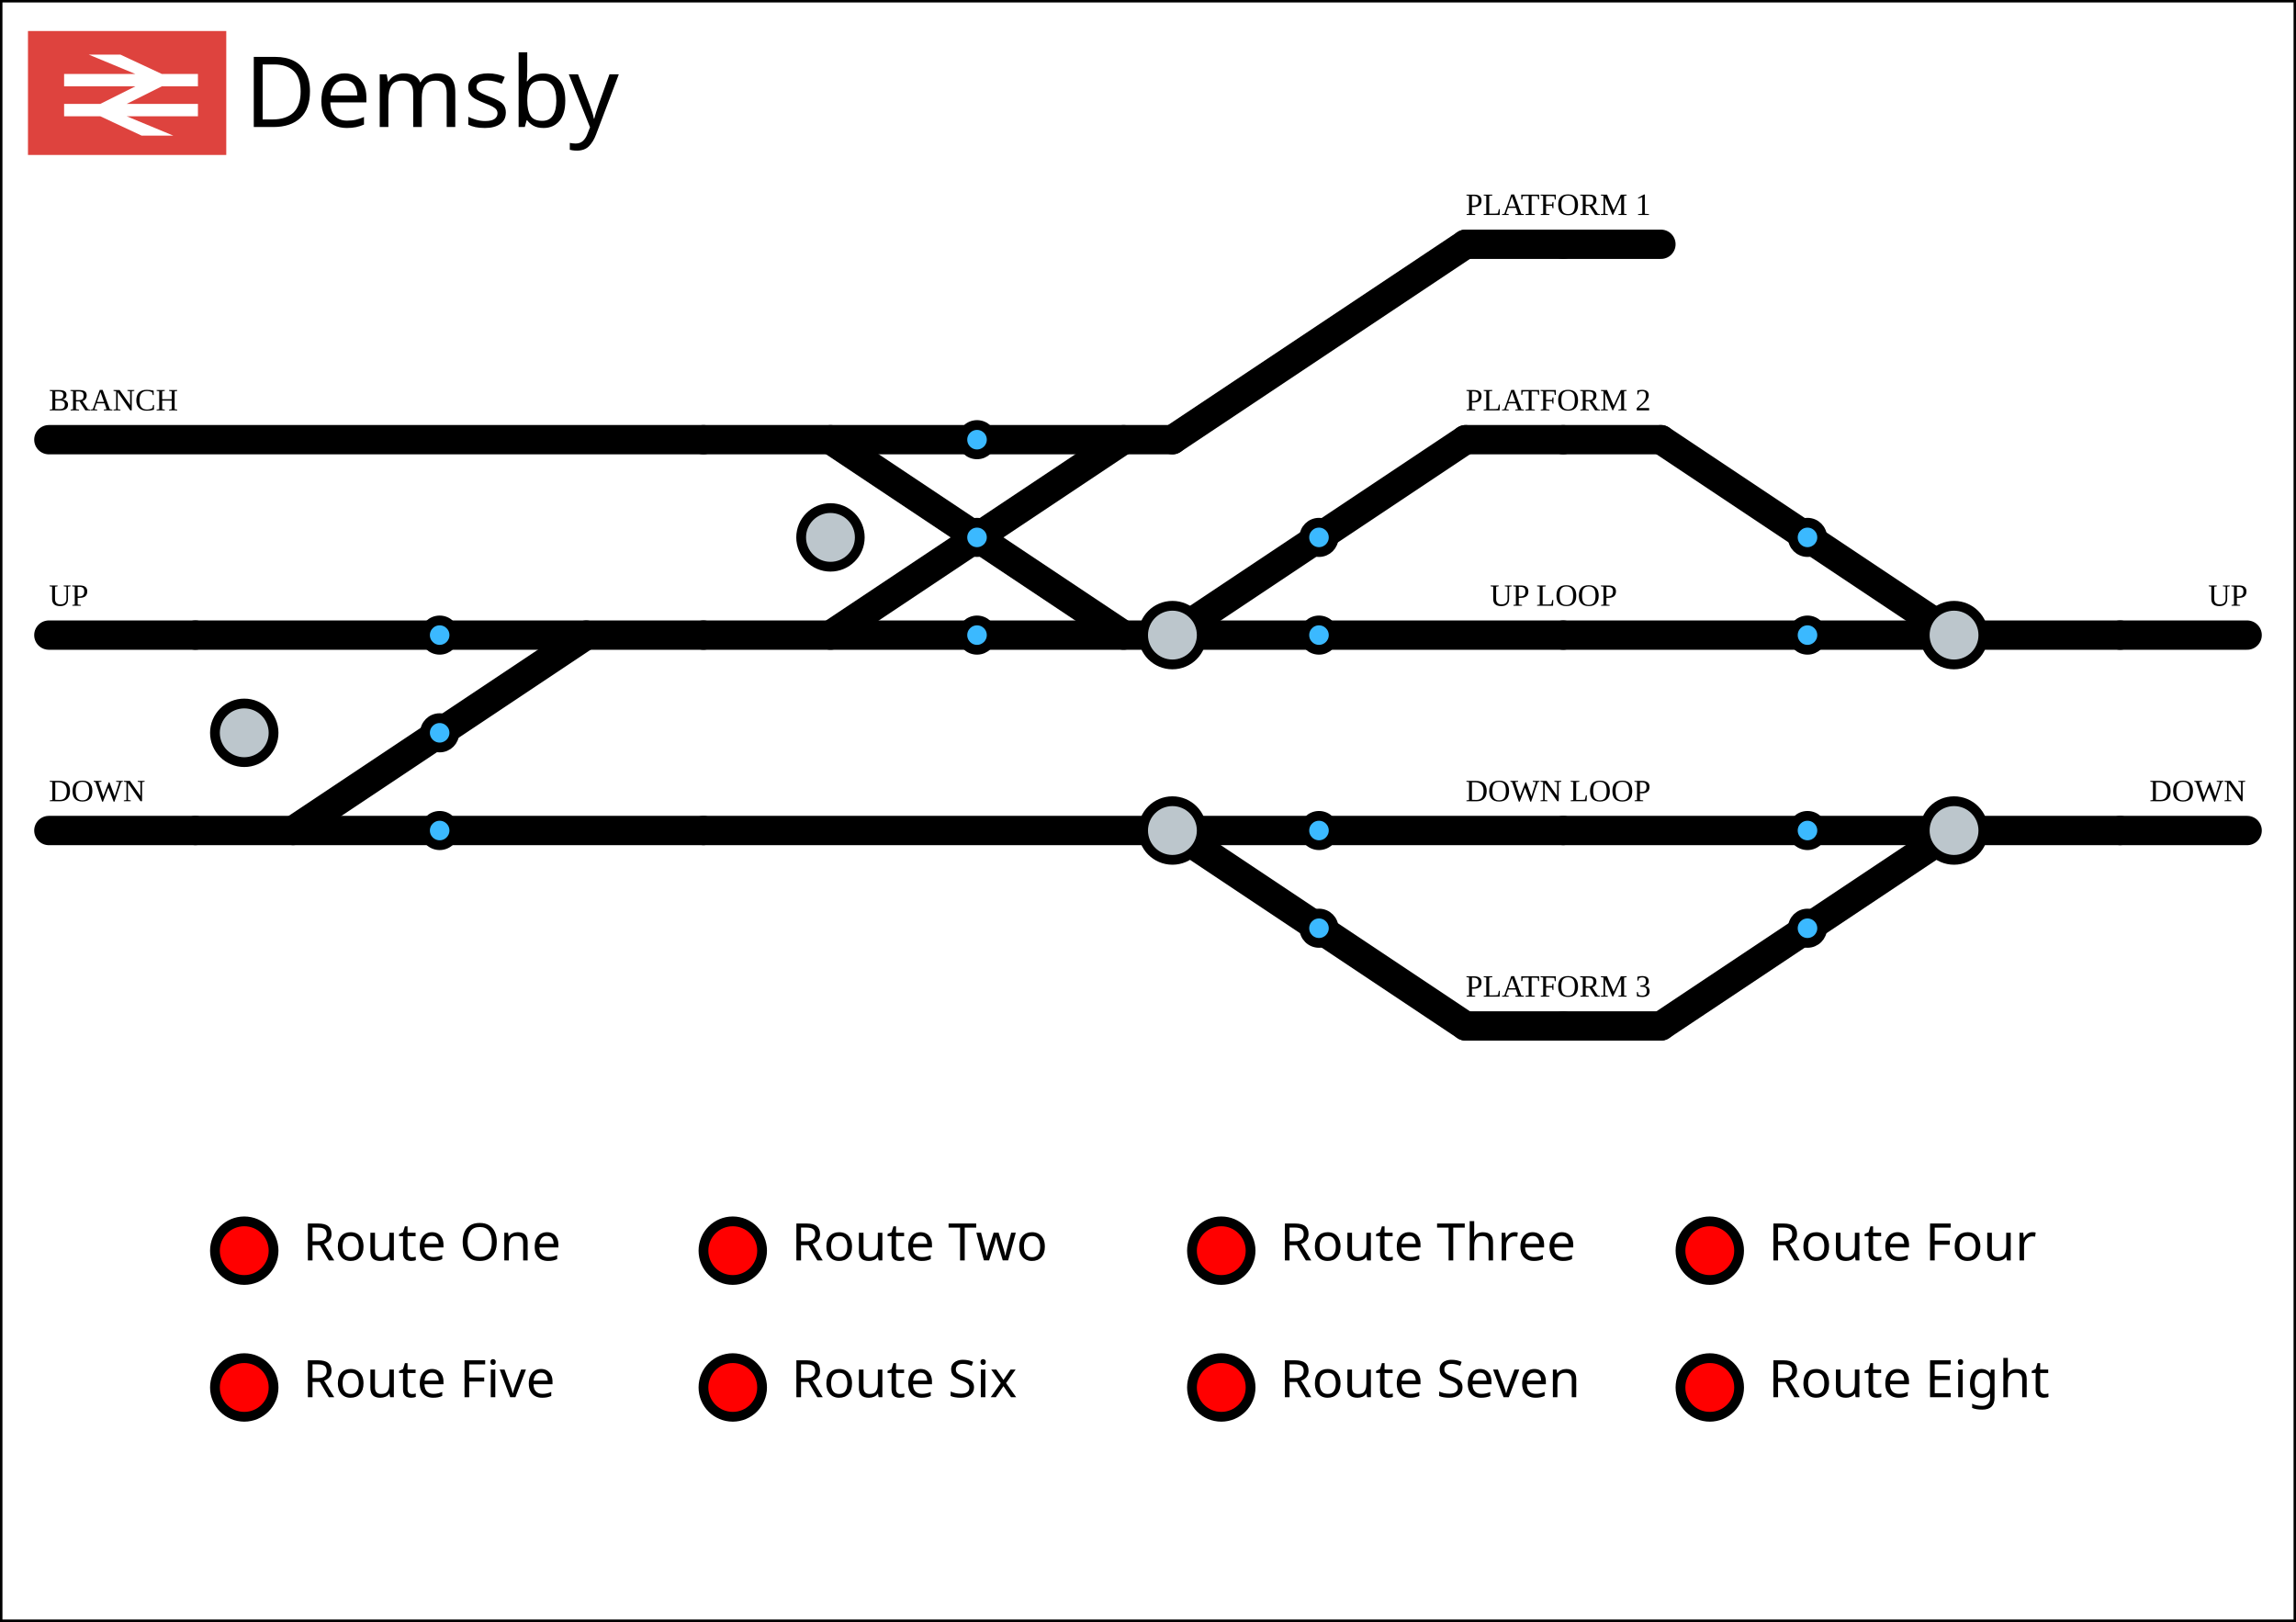
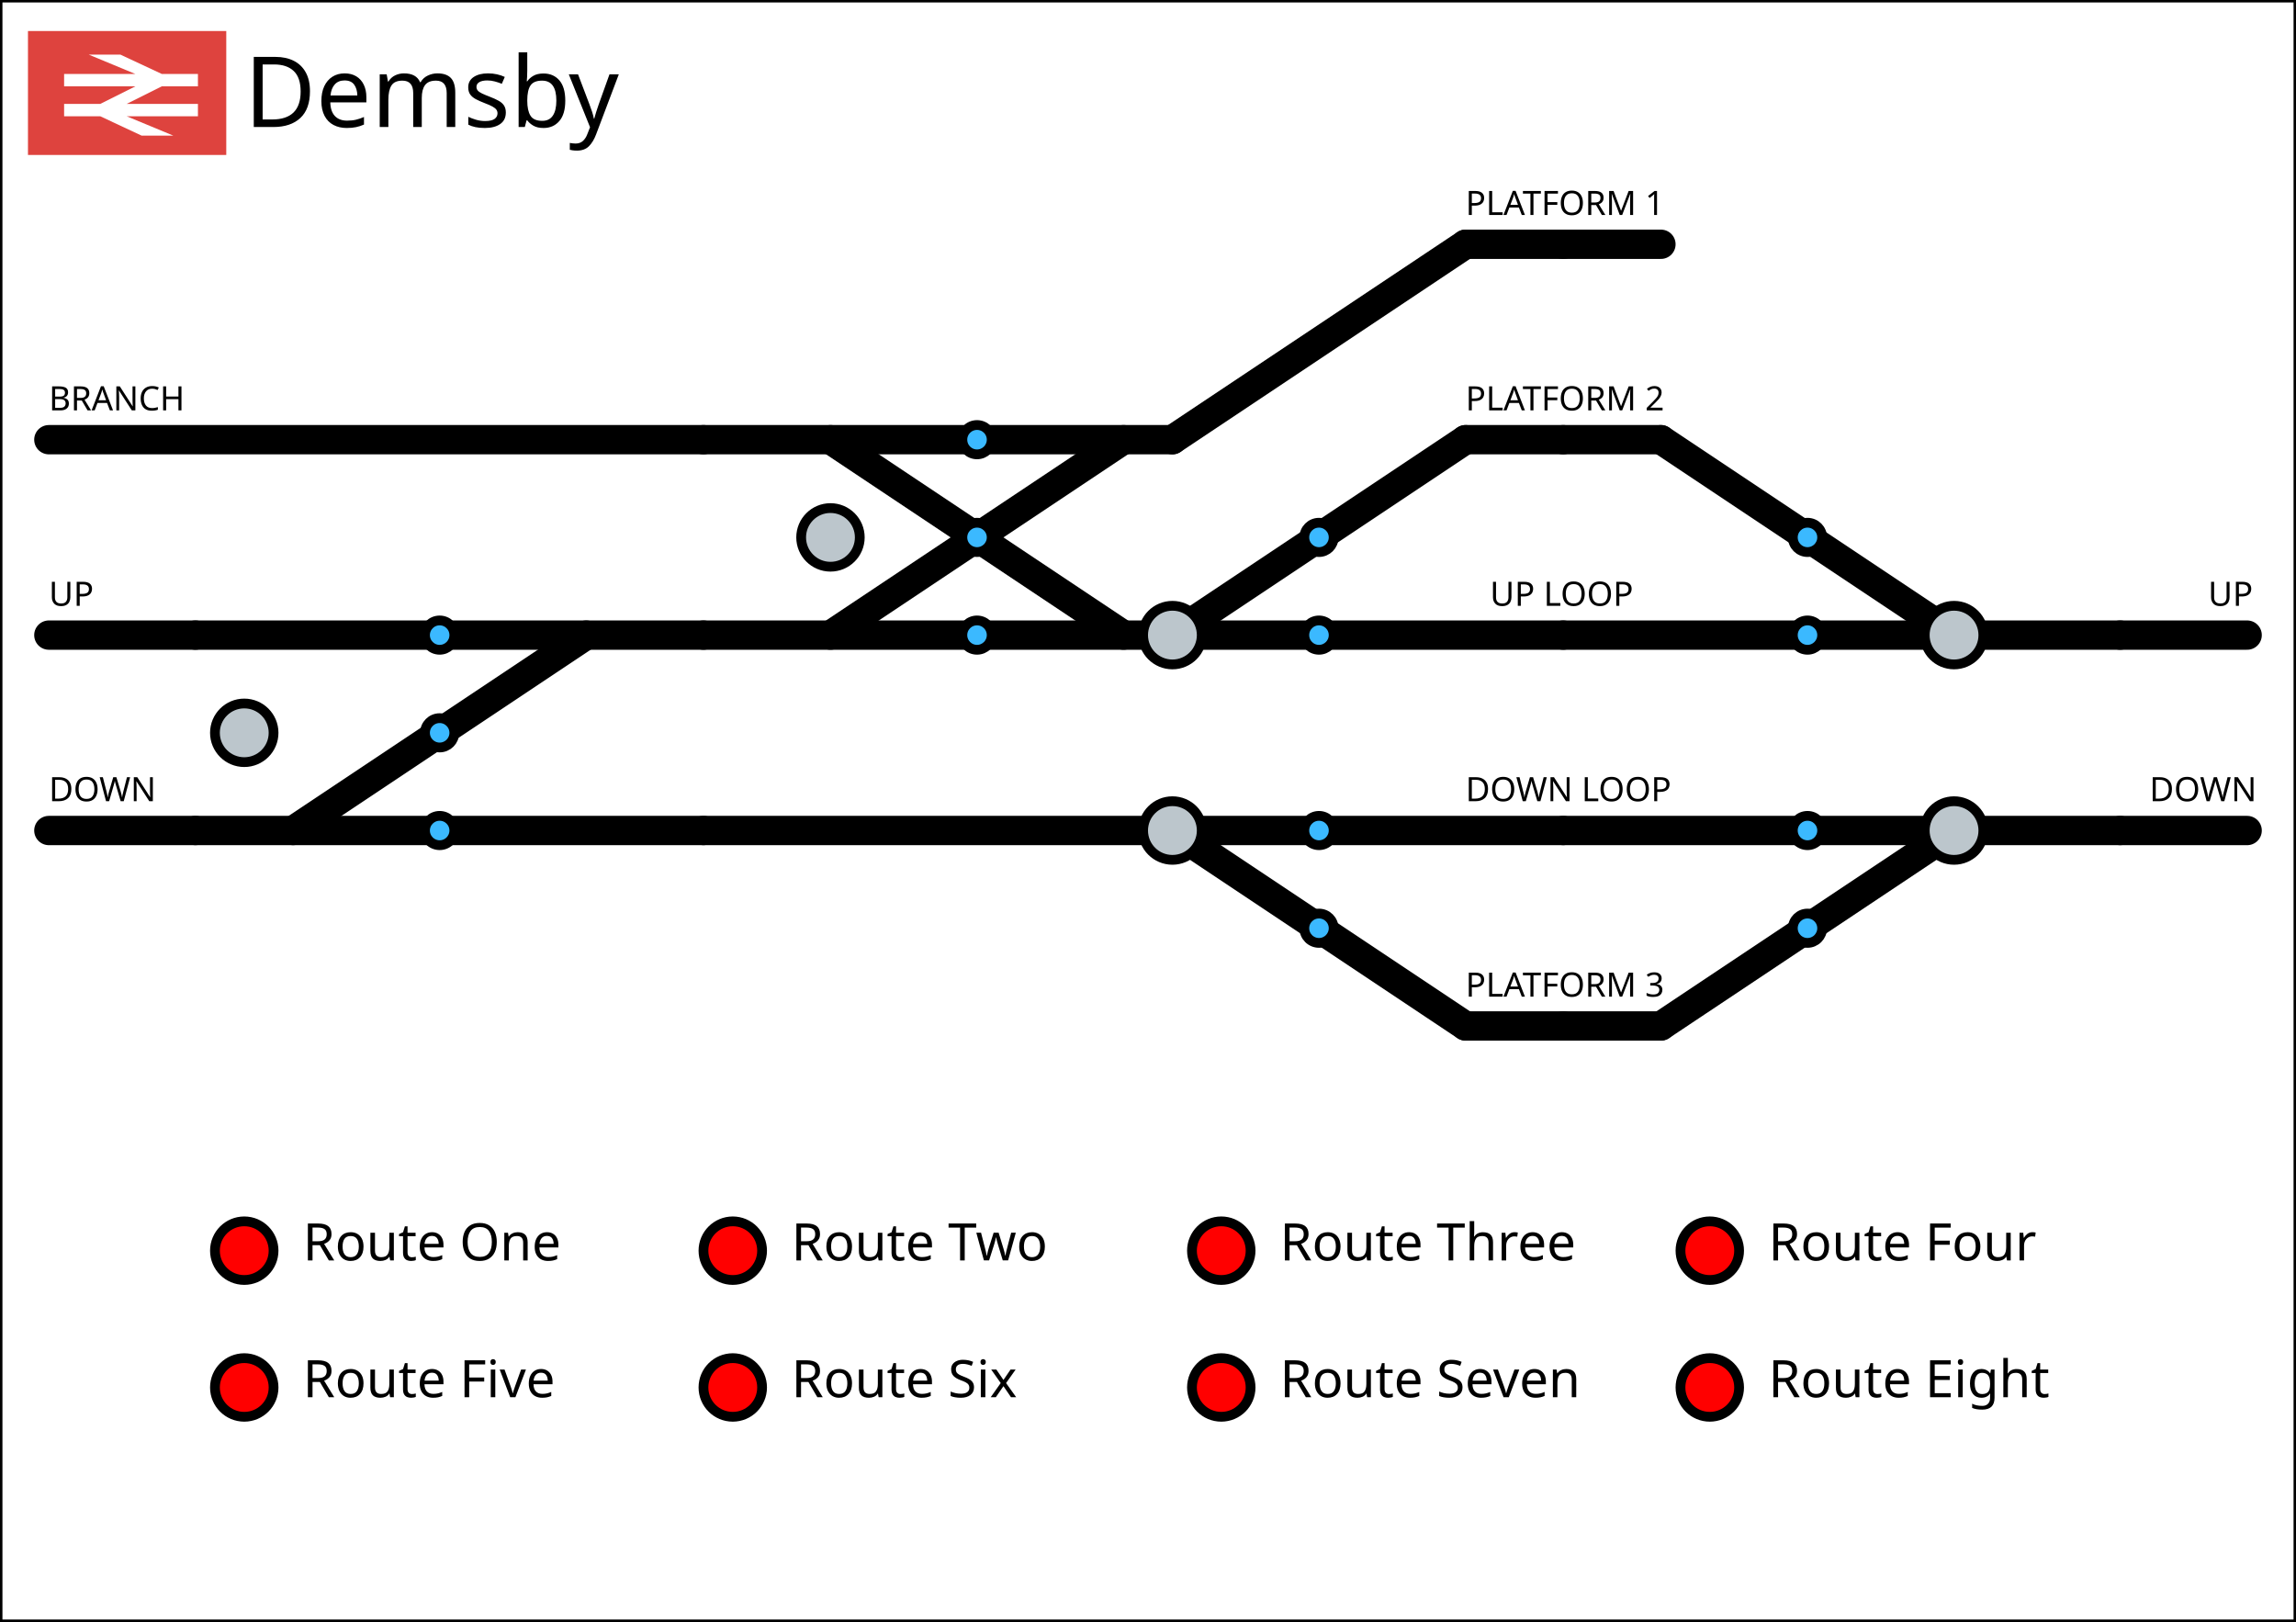
<svg xmlns="http://www.w3.org/2000/svg" width="235mm" height="166mm">
  <style>
        .route_label {
            fill: black;
            font-size: 20;
+             font-family: BritishRailLightNormal;
+         }
+         .track_label {
+             fill: black;
+             font-size: 13px;
            font-family: BritishRailLightNormal;
        }
        .route_button {
            stroke: black;
            stroke-width: 1mm;
            fill: red;
        }
        .point_switch {
            stroke: black;
            stroke-width: 1mm;
            fill: #bcc6cc;
        }
        .led {
            stroke: black;
            stroke-width: 1mm;
            fill: #3BB9FF;
        }
        .bd {
            stroke-width: 0;
            fill: #000;
        }
        line {
            stroke-width: 3mm;
            stroke: black;
            stroke-linecap: round;
        }
        #bg {
            fill: #FFF;
            stroke-width: .5mm;
            stroke: black;
        }
    </style>
  <rect width="235mm" height="166mm" id="bg" />
  <path fill="#de433e" d="M87.53 12v47.94H10.82V12h76.71z" id="logo_bg" />
  <path fill="white" d="M76.57 28.62v4.77H62.61L48.99 40.2h27.58v4.77H48.99l18.05 7.49H54.78l-16.01-7.49H24.8V40.2h13.97l13.62-6.81H24.8v-4.77h27.59l-18.05-7.49H46.6l16.01 7.49h13.96z" id="logo_fg" />
  <text fill="black" x="25mm" y="13mm" font-size="38" font-family="BritishRailDarkNormal">Demsby</text>
  <line id="branch" x1="5mm" y1="45mm" x2="120mm" y2="45mm" />
  <text x="5mm" y="42mm" class="track_label">BRANCH</text>
  <line id="p1" x1="150mm" y1="25mm" x2="170mm" y2="25mm" />
  <text x="150mm" y="22mm" class="track_label">PLATFORM 1</text>
  <line id="p2" x1="150mm" y1="45mm" x2="170mm" y2="45mm" />
  <text x="150mm" y="42mm" class="track_label">PLATFORM 2</text>
  <line id="up" x1="5mm" y1="65mm" x2="230mm" y2="65mm" />
  <text x="5mm" y="62mm" class="track_label">UP</text>
  <text x="226mm" y="62mm" class="track_label">UP</text>
  <text x="152.5mm" y="62mm" class="track_label">UP LOOP</text>
  <line id="down" x1="5mm" y1="85mm" x2="230mm" y2="85mm" />
  <text x="5mm" y="82mm" class="track_label">DOWN</text>
  <text x="220mm" y="82mm" class="track_label">DOWN</text>
  <text x="150mm" y="82mm" class="track_label">DOWN LOOP</text>
  <line id="p3" x1="150mm" y1="105mm" x2="170mm" y2="105mm" />
  <text x="150mm" y="102mm" class="track_label">PLATFORM 3</text>
  <line id="branch_to_p1" x1="120mm" y1="45mm" x2="150mm" y2="25mm" />
  <line id="up_to_p2" x1="120mm" y1="65mm" x2="150mm" y2="45mm" />
  <line id="p2_to_up" x1="170mm" y1="45mm" x2="200mm" y2="65mm" />
  <line id="down_to_p3" x1="120mm" y1="85mm" x2="150mm" y2="105mm" />
  <line id="p3_to_down" x1="170mm" y1="105mm" x2="200mm" y2="85mm" />
  <line id="crossover" x1="30mm" y1="85mm" x2="60mm" y2="65mm" />
  <line id="branch_to_up" x1="85mm" y1="45mm" x2="115mm" y2="65mm" />
  <line id="up_to_branch" x1="85mm" y1="65mm" x2="115mm" y2="45mm" />
  <circle cx="25mm" cy="75mm" r="3mm" class="point_switch" />
  <circle cx="85mm" cy="55mm" r="3mm" class="point_switch" />
  <circle cx="120mm" cy="85mm" r="3mm" class="point_switch" />
  <circle cx="200mm" cy="85mm" r="3mm" class="point_switch" />
  <circle cx="120mm" cy="65mm" r="3mm" class="point_switch" />
  <circle cx="200mm" cy="65mm" r="3mm" class="point_switch" />
  <circle cx="135mm" cy="85mm" r="1.5mm" class="led" />
  <circle cx="135mm" cy="95mm" r="1.5mm" class="led" />
  <circle cx="135mm" cy="55mm" r="1.5mm" class="led" />
  <circle cx="135mm" cy="65mm" r="1.5mm" class="led" />
  <circle cx="45mm" cy="65mm" r="1.5mm" class="led" />
  <circle cx="45mm" cy="75mm" r="1.5mm" class="led" />
  <circle cx="45mm" cy="85mm" r="1.5mm" class="led" />
  <circle cx="100mm" cy="45mm" r="1.5mm" class="led" />
  <circle cx="100mm" cy="55mm" r="1.5mm" class="led" />
  <circle cx="100mm" cy="65mm" r="1.5mm" class="led" />
  <circle cx="185mm" cy="55mm" r="1.5mm" class="led" />
  <circle cx="185mm" cy="65mm" r="1.5mm" class="led" />
  <circle cx="185mm" cy="85mm" r="1.5mm" class="led" />
  <circle cx="185mm" cy="95mm" r="1.5mm" class="led" />
  <circle cx="20mm" cy="65mm" r="1.5mm" class="led bd" />
  <circle cx="20mm" cy="85mm" r="1.5mm" class="led bd" />
  <circle cx="72mm" cy="45mm" r="1.5mm" class="led bd" />
  <circle cx="72mm" cy="65mm" r="1.5mm" class="led bd" />
  <circle cx="72mm" cy="85mm" r="1.5mm" class="led bd" />
  <circle cx="160mm" cy="25mm" r="1.5mm" class="led bd" />
  <circle cx="160mm" cy="45mm" r="1.5mm" class="led bd" />
  <circle cx="160mm" cy="65mm" r="1.5mm" class="led bd" />
  <circle cx="160mm" cy="85mm" r="1.5mm" class="led bd" />
  <circle cx="160mm" cy="105mm" r="1.5mm" class="led bd" />
  <circle cx="217mm" cy="65mm" r="1.5mm" class="led bd" />
  <circle cx="217mm" cy="85mm" r="1.5mm" class="led bd" />
  <circle cx="25mm" cy="128mm" r="3mm" class="route_button" />
  <text x="31mm" y="129mm" class="route_label">Route One</text>
  <circle cx="75mm" cy="128mm" r="3mm" class="route_button" />
  <text x="81mm" y="129mm" class="route_label">Route Two</text>
  <circle cx="125mm" cy="128mm" r="3mm" class="route_button" />
  <text x="131mm" y="129mm" class="route_label">Route Three</text>
  <circle cx="175mm" cy="128mm" r="3mm" class="route_button" />
  <text x="181mm" y="129mm" class="route_label">Route Four</text>
  <circle cx="25mm" cy="142mm" r="3mm" class="route_button" />
  <text x="31mm" y="143mm" class="route_label">Route Five</text>
  <circle cx="75mm" cy="142mm" r="3mm" class="route_button" />
  <text x="81mm" y="143mm" class="route_label">Route Six</text>
  <circle cx="125mm" cy="142mm" r="3mm" class="route_button" />
  <text x="131mm" y="143mm" class="route_label">Route Seven</text>
  <circle cx="175mm" cy="142mm" r="3mm" class="route_button" />
  <text x="181mm" y="143mm" class="route_label">Route Eight</text>
</svg>
